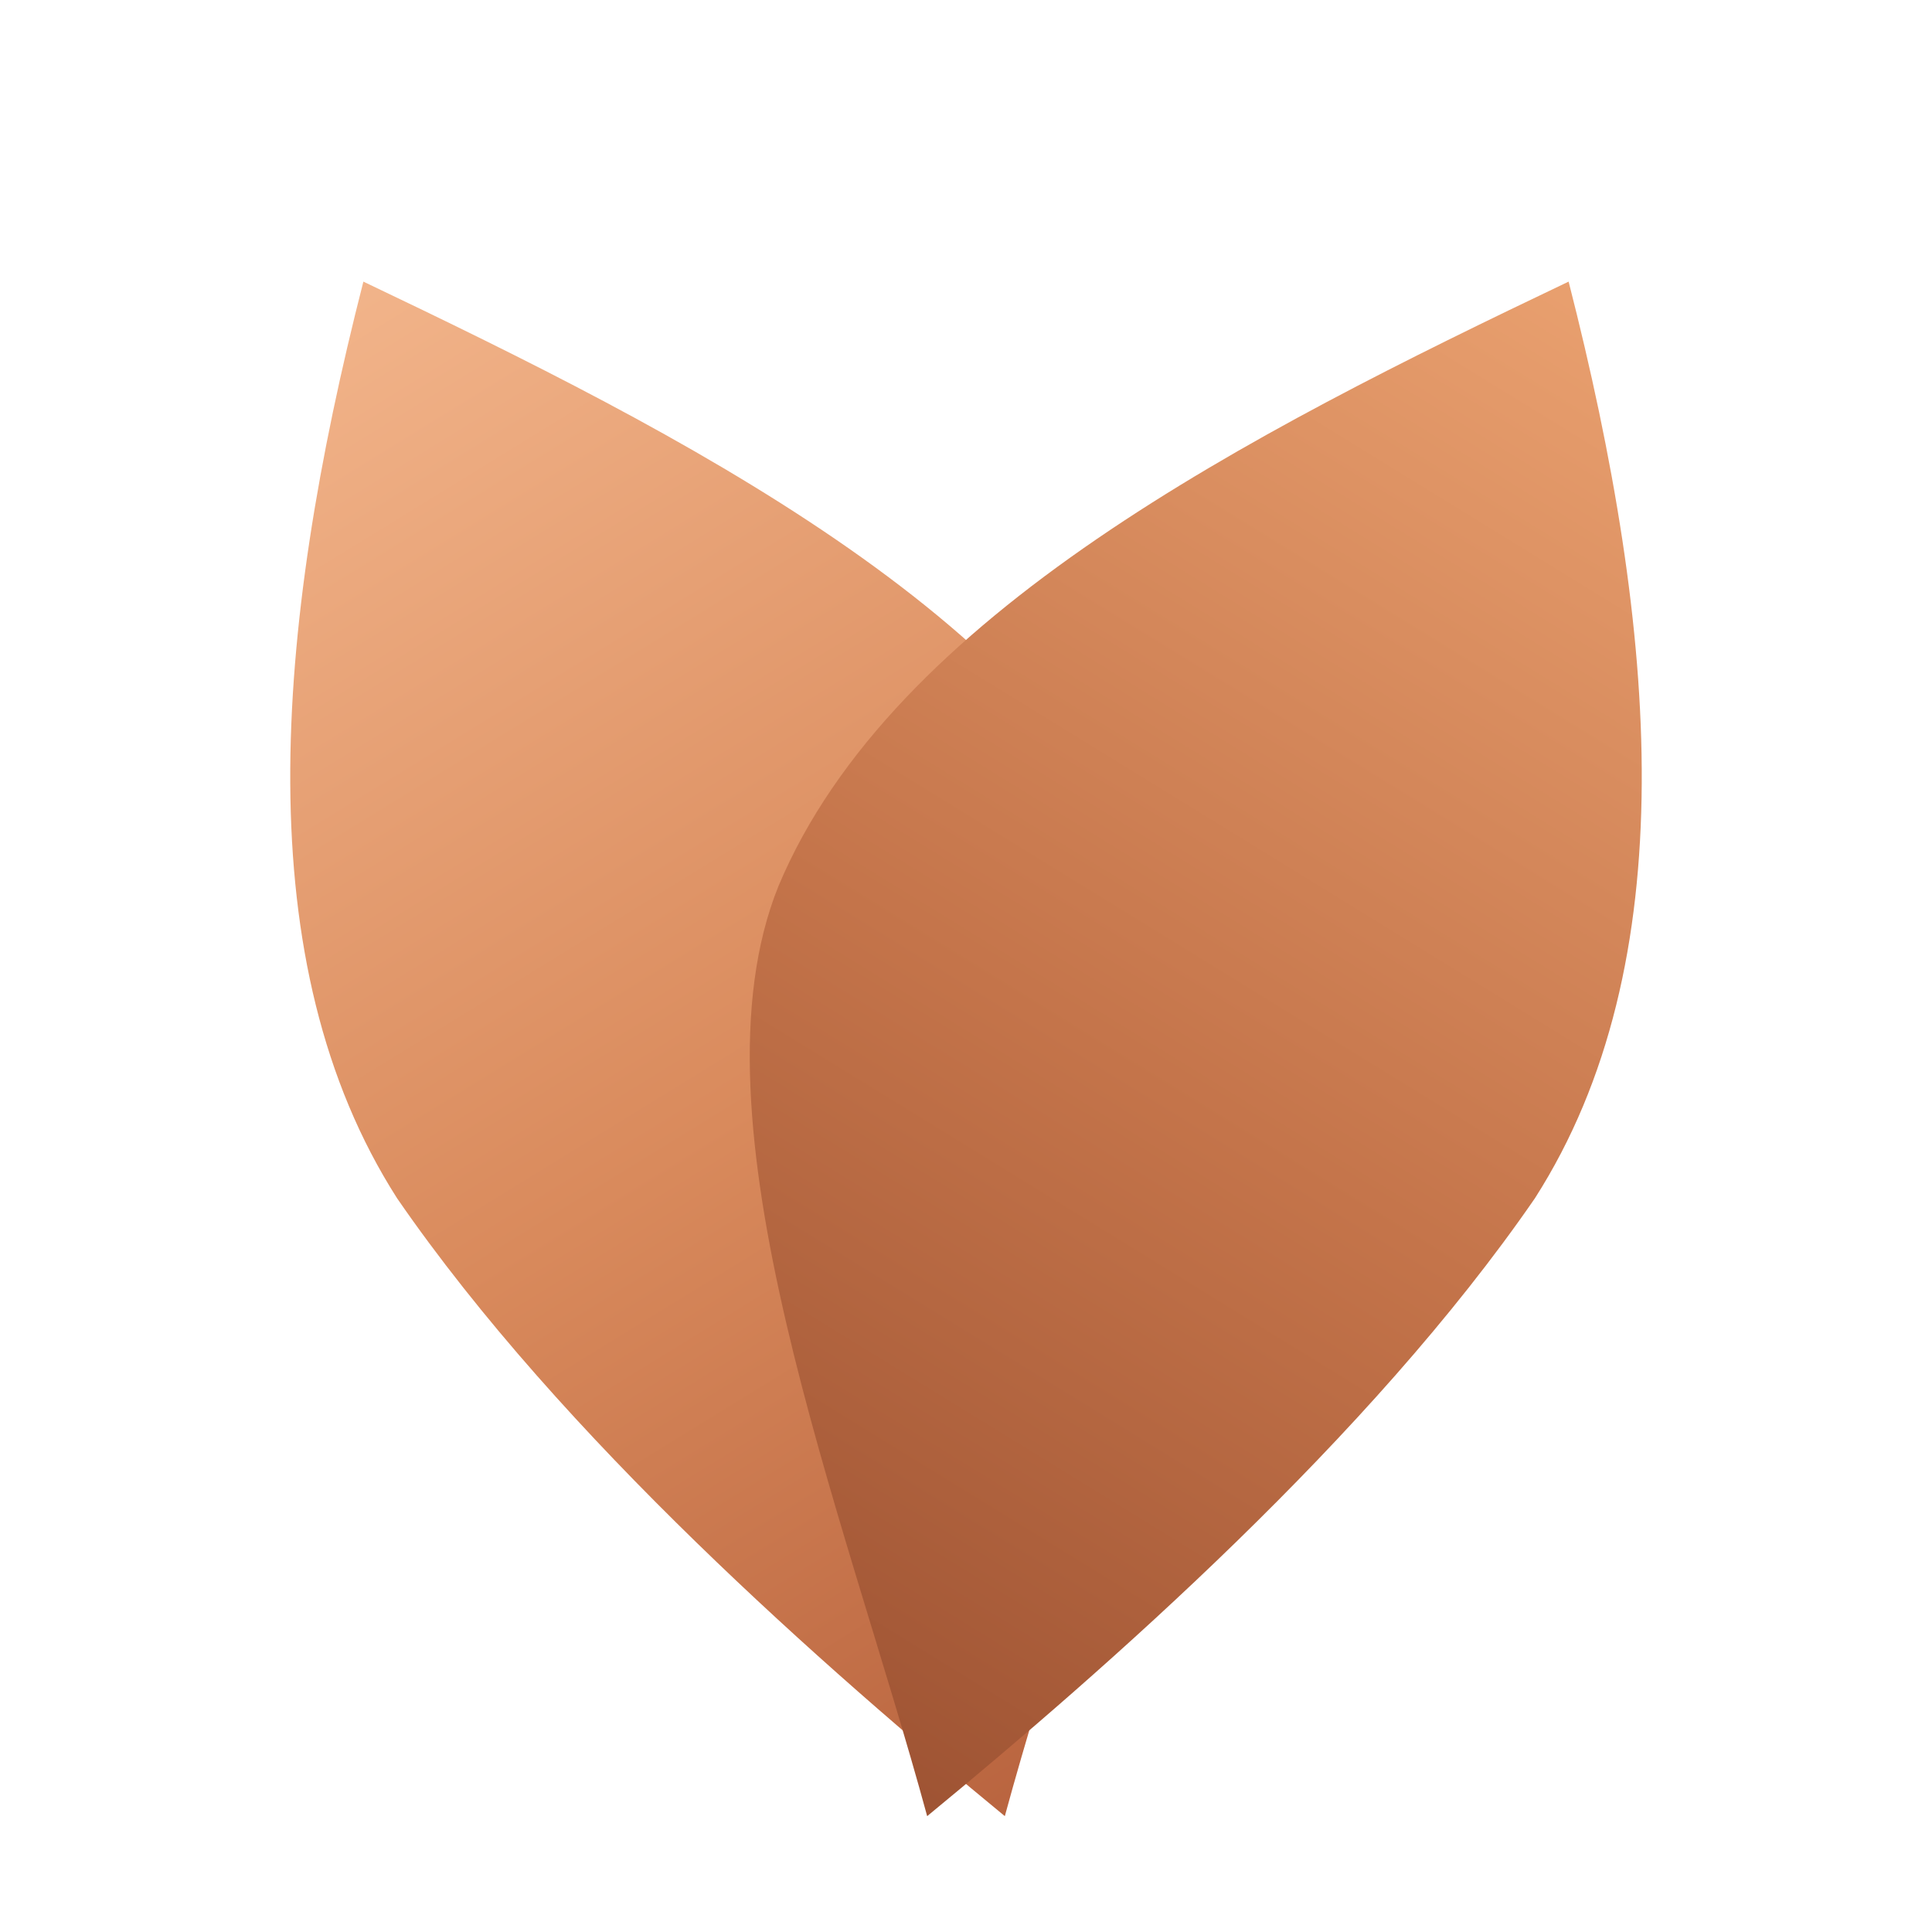
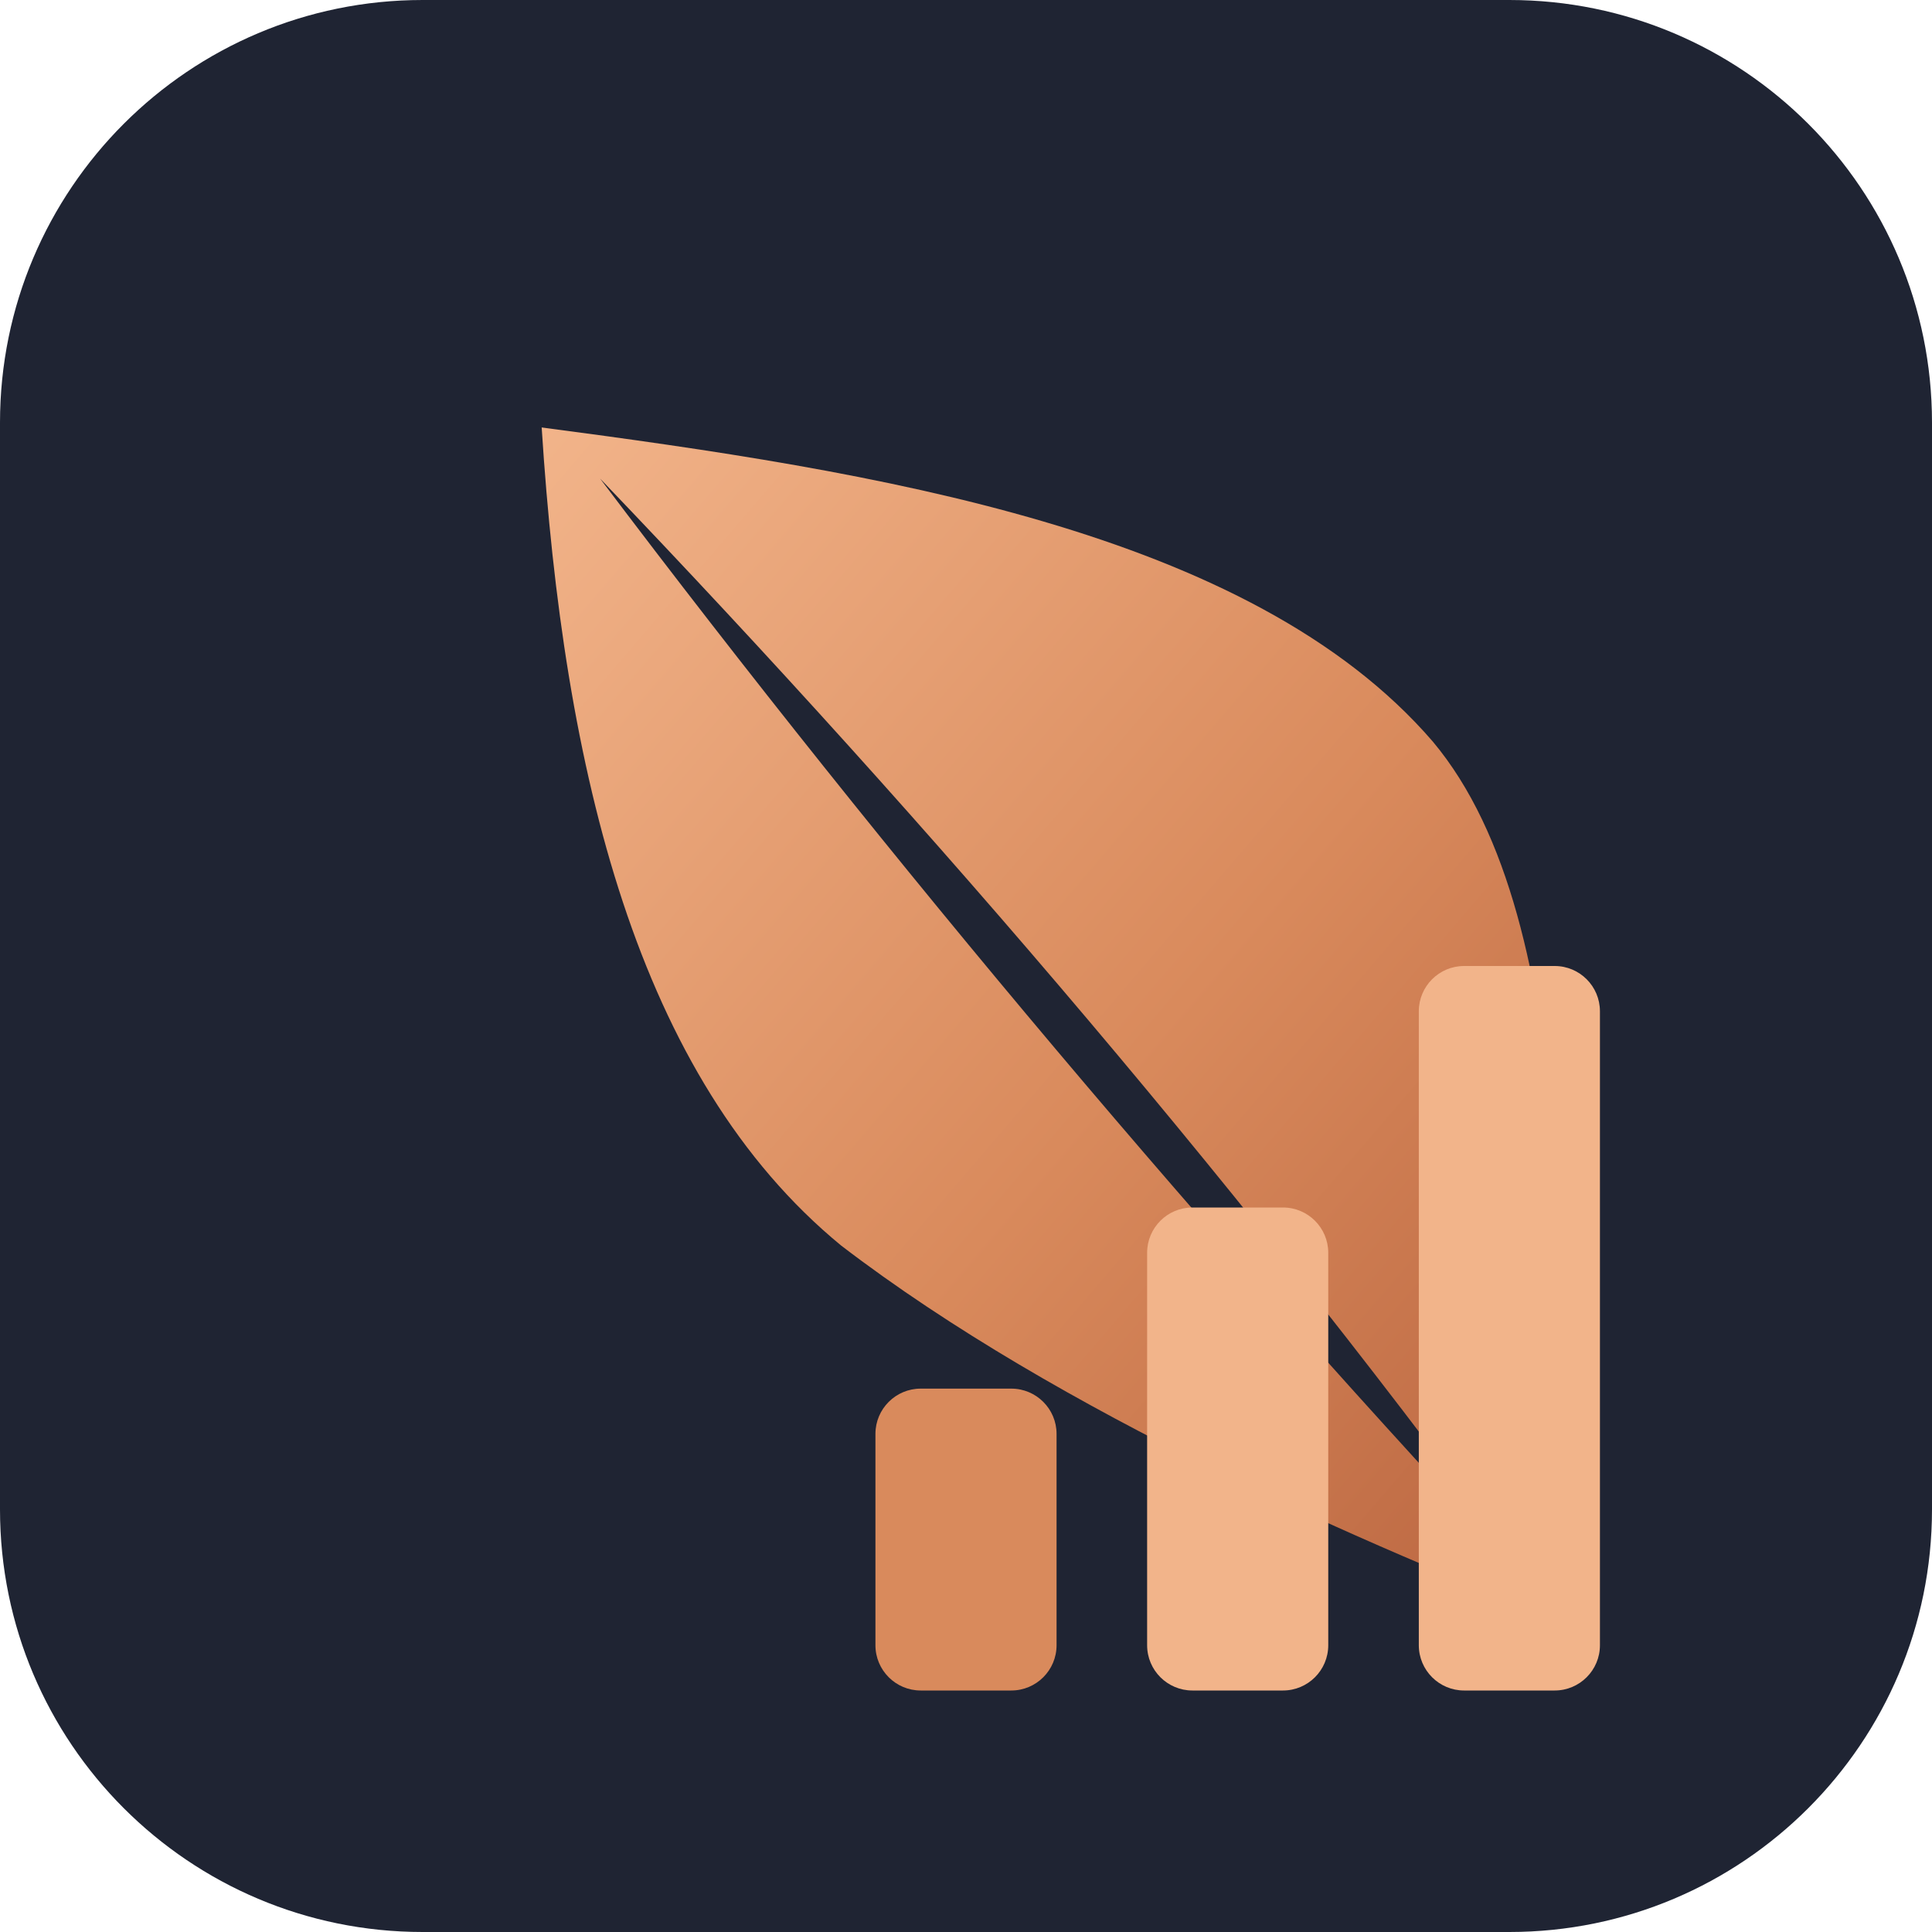
- <svg xmlns="http://www.w3.org/2000/svg" viewBox="0 0 100 100">
+ <svg xmlns="http://www.w3.org/2000/svg" viewBox="0 0 64 64">
  <defs>
-     <linearGradient id="bench-leaf-a" x1="0" y1="0" x2="1" y2="1">
+     <linearGradient id="bench-leaf-copper" x1="0" y1="0" x2="1" y2="1">
      <stop offset="0" stop-color="#F2B48A" />
      <stop offset="0.55" stop-color="#D98A5C" />
      <stop offset="1" stop-color="#B9643F" />
    </linearGradient>
-     <linearGradient id="bench-leaf-b" x1="0" y1="0" x2="1" y2="1">
-       <stop offset="0" stop-color="#E9A06F" />
-       <stop offset="0.55" stop-color="#C4744A" />
-       <stop offset="1" stop-color="#9E5333" />
-     </linearGradient>
  </defs>
-   <g transform="translate(52 94) rotate(18) scale(1.02) translate(-77.5 -82)">
-     <path fill="url(#bench-leaf-a)" d="M 22.49 18.00 C 40.24 20.34, 60.34 23.46, 70.10 34.78 C 78.29 44.54, 76.73 66.00, 77.51 82.00 C 66.59 77.71, 50.20 70.68, 38.49 61.71 C 27.56 52.73, 23.66 36.34, 22.49 18.00 Z" />
+   <rect width="64" height="64" rx="14" fill="#1f2433" />
+   <g transform="translate(4 3) scale(0.62)">
+     <path fill="url(#bench-leaf-copper)" fill-rule="evenodd" d="M 22.49 18.00 C 40.24 20.34, 60.34 23.46, 70.10 34.78 C 78.29 44.54, 76.73 66.00, 77.51 82.00 C 66.59 77.71, 50.20 70.68, 38.49 61.71 C 27.56 52.73, 23.66 36.34, 22.49 18.00 Z M 25.61 20.73 C 43.56 39.46, 60.54 59.37, 75.76 80.24 C 58.20 61.51, 41.22 41.41, 25.61 20.73 Z" />
  </g>
-   <g transform="translate(48 94) rotate(-18) scale(-1.02 1.02) translate(-77.5 -82)">
-     <path fill="url(#bench-leaf-b)" d="M 22.49 18.00 C 40.24 20.34, 60.34 23.46, 70.10 34.78 C 78.29 44.54, 76.73 66.00, 77.51 82.00 C 66.59 77.71, 50.20 70.68, 38.49 61.71 C 27.56 52.73, 23.66 36.34, 22.49 18.00 Z" />
+   <g fill="#F2B48A">
+     <rect x="38" y="40" width="6" height="16" rx="1.5" />
+     <rect x="47" y="32" width="6" height="24" rx="1.5" />
  </g>
+   <rect x="29" y="46" width="6" height="10" rx="1.5" fill="#D98A5C" />
</svg>
